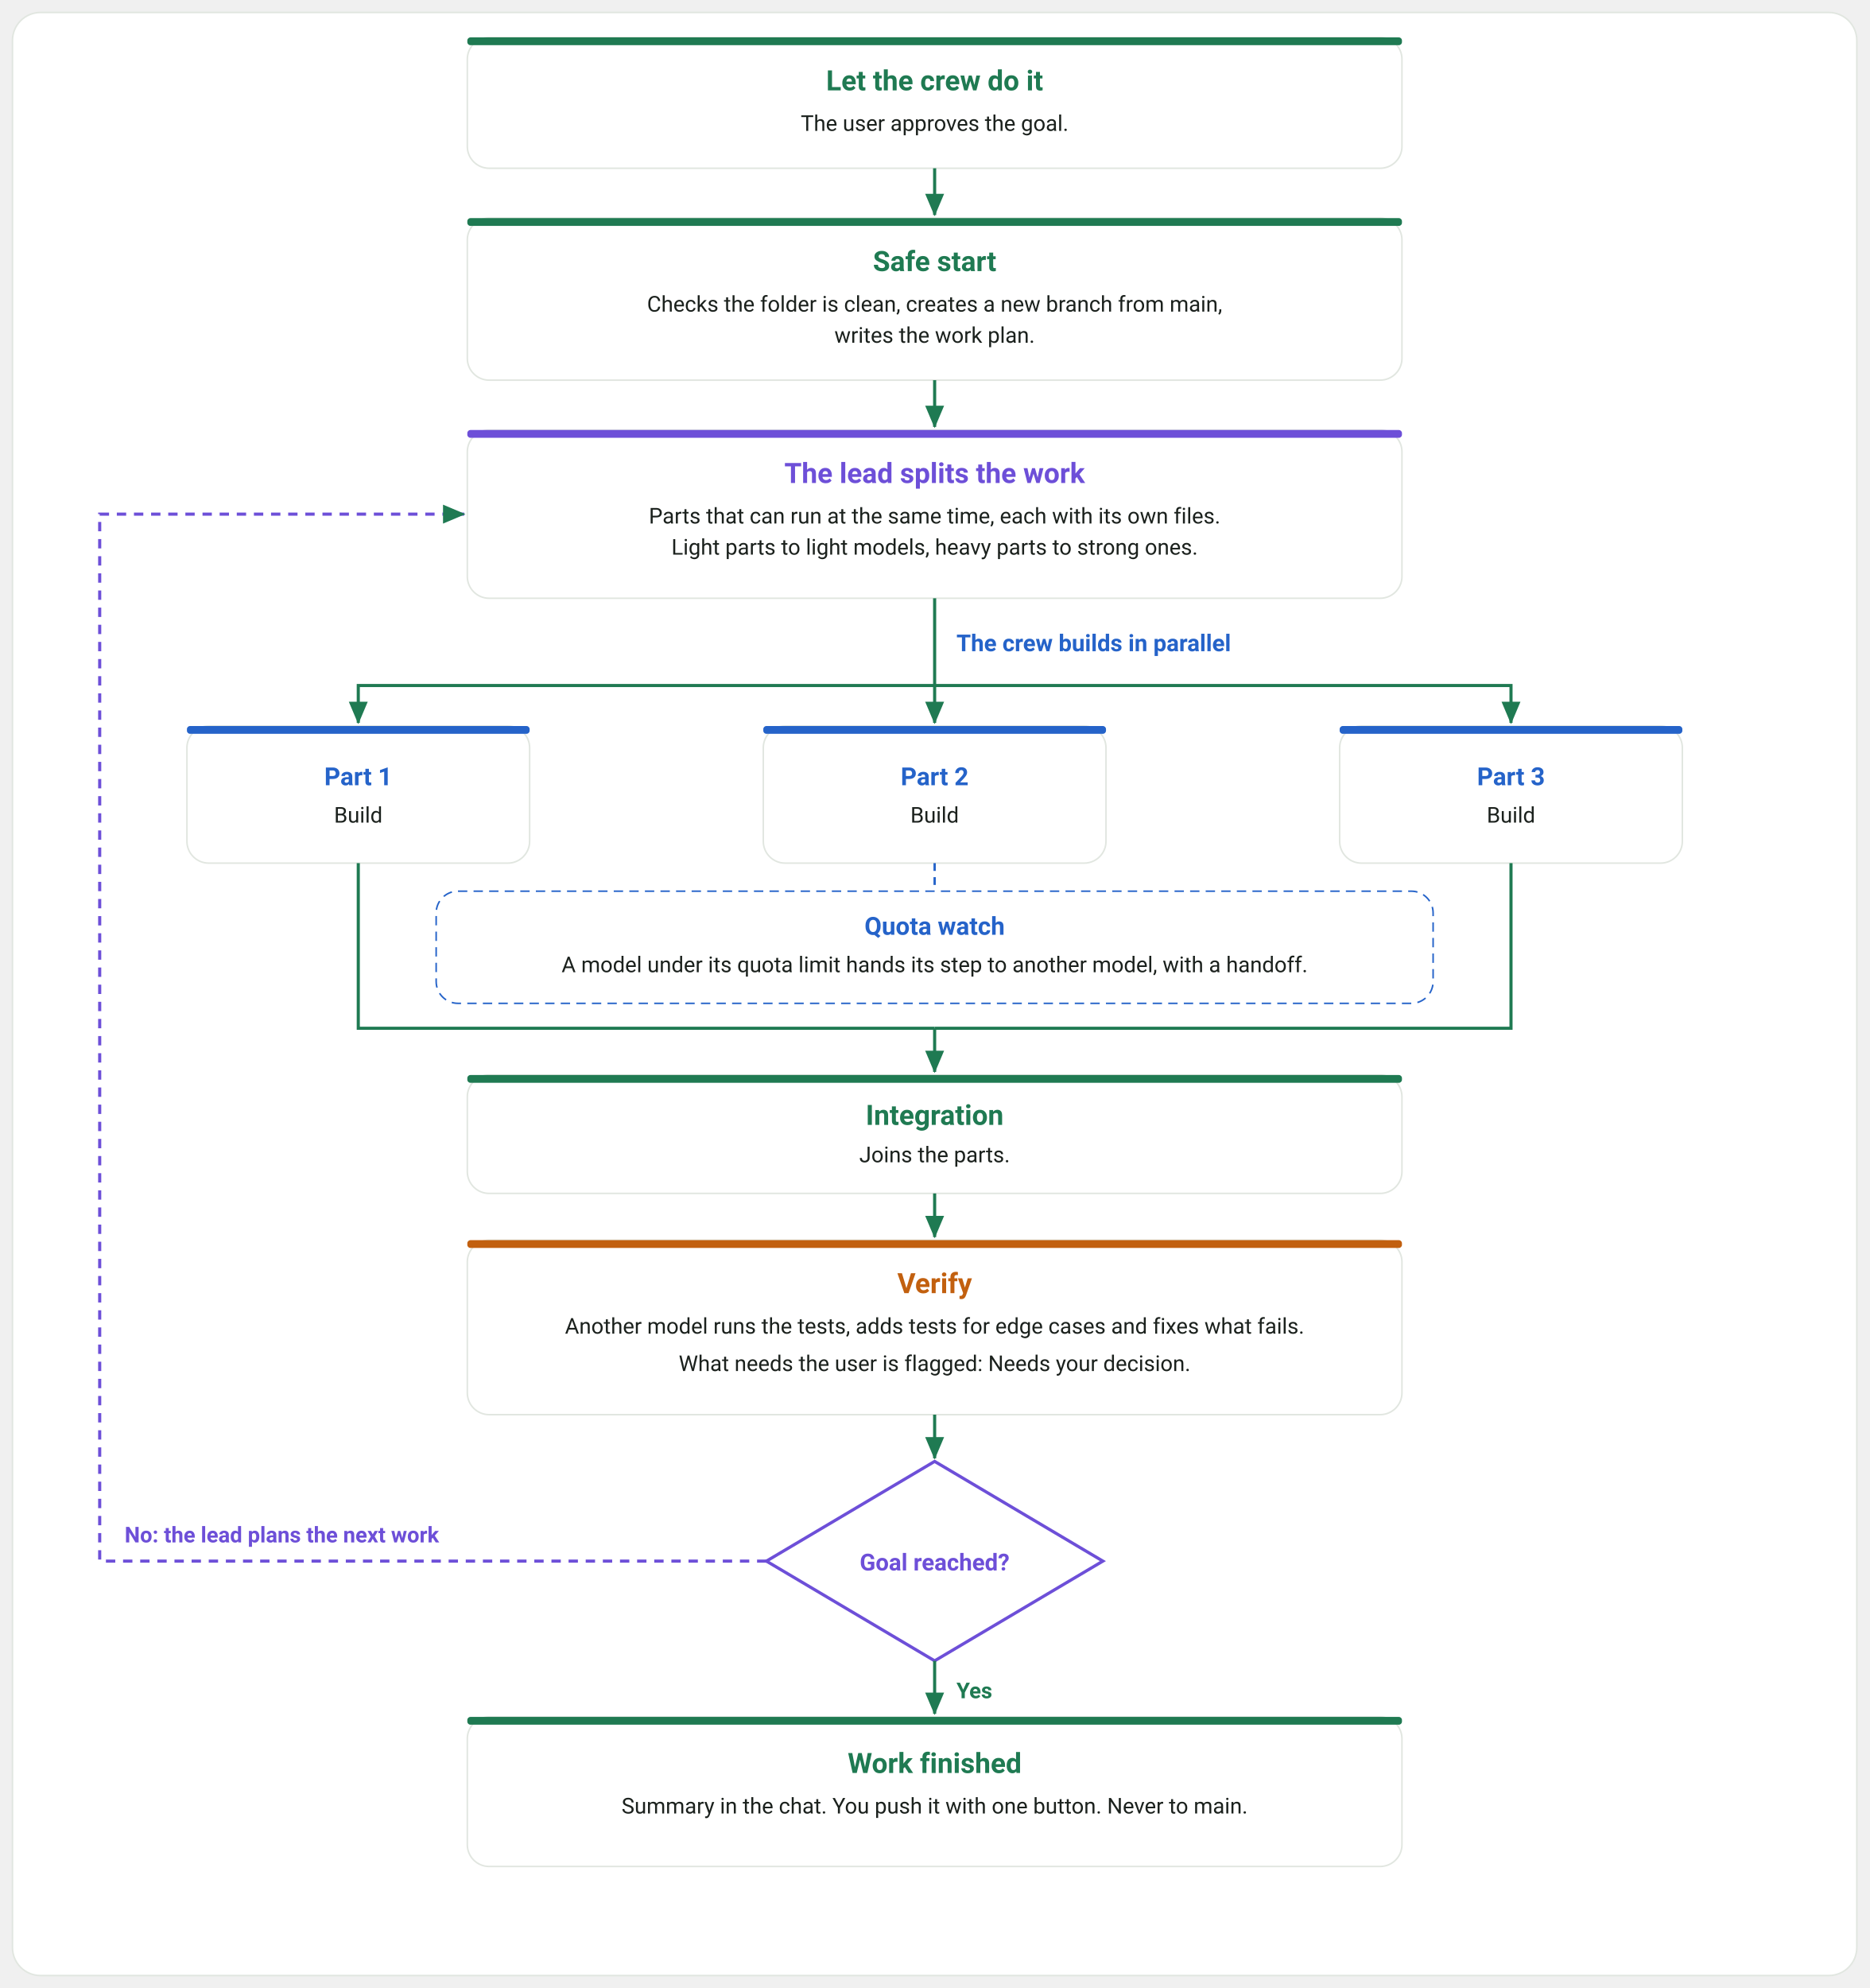
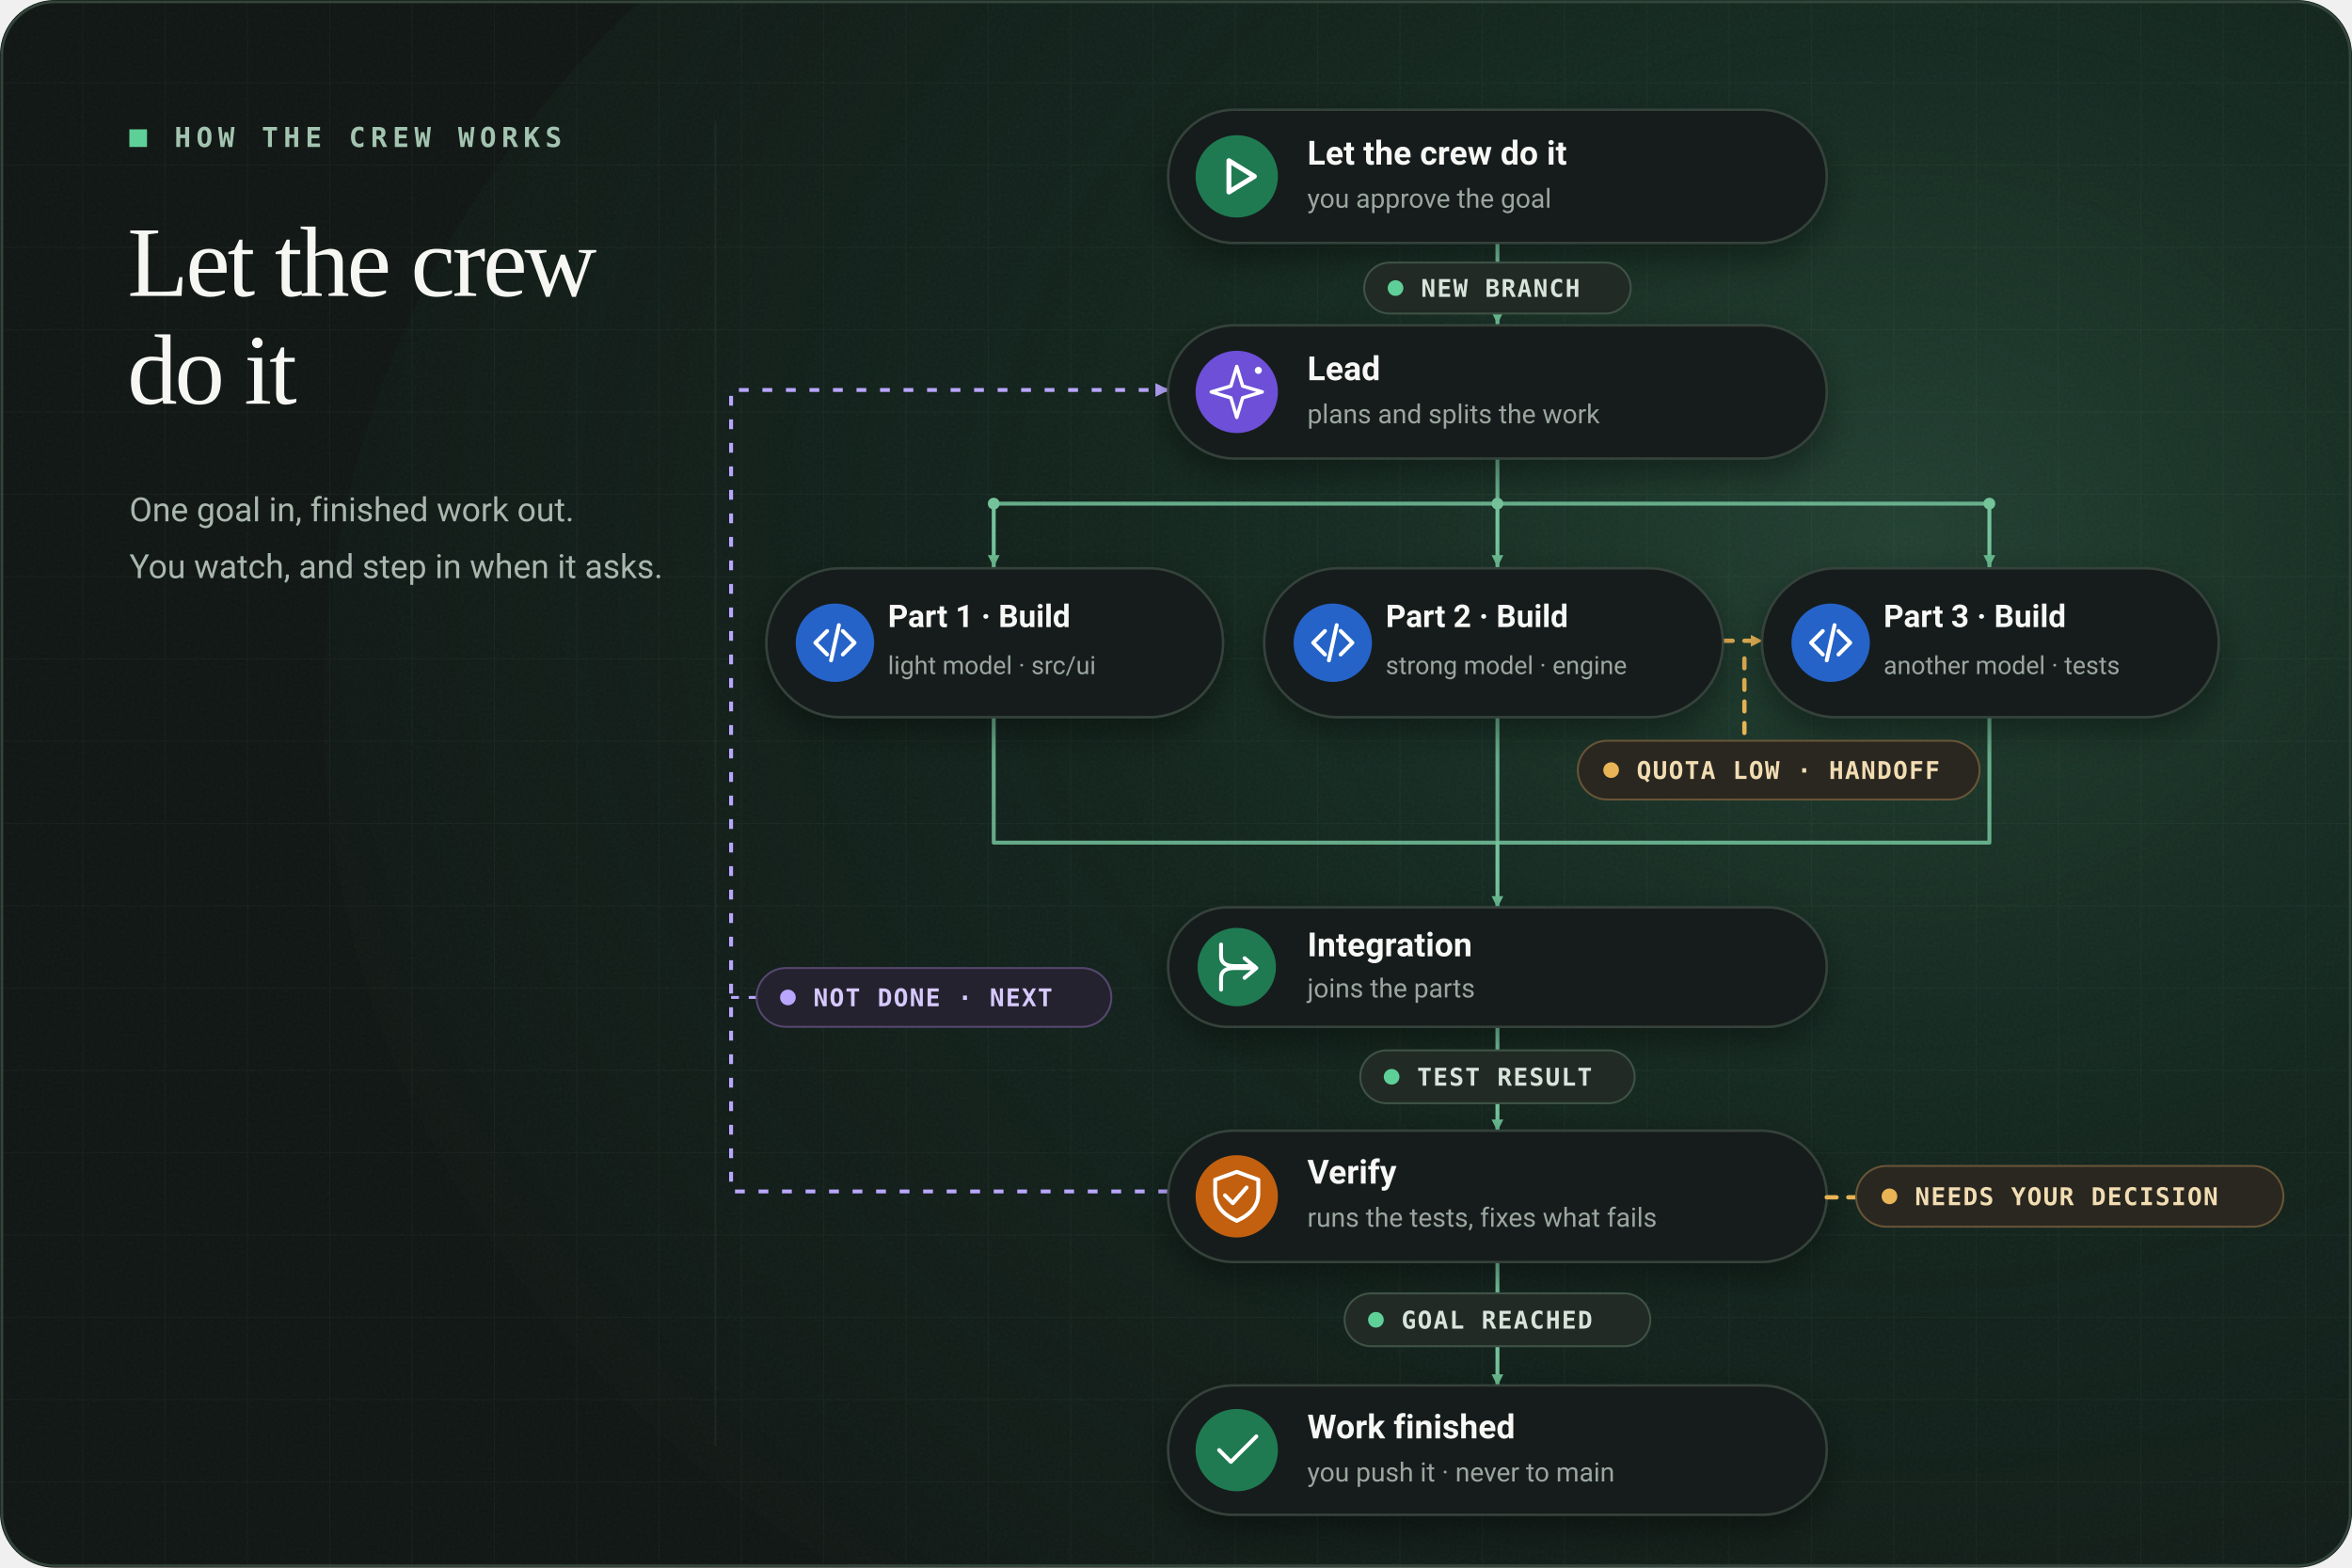
- <svg xmlns="http://www.w3.org/2000/svg" viewBox="0 0 1200 1276" width="1200" height="1276">
+ <svg xmlns="http://www.w3.org/2000/svg" version="1.1" width="1200" height="800" viewBox="0 0 1200 800" role="img" aria-labelledby="svg-title svg-desc">
  <defs>
-     <marker id="arrow" viewBox="0 0 10 10" refX="8.5" refY="5" markerWidth="8" markerHeight="8" orient="auto-start-reverse">
-       <path d="M 0 1.2 L 9 5 L 0 8.8 Z" fill="#1f7a52" />
+     <clipPath id="rounded-canvas">
+       <rect x="0" y="0" width="1200" height="800" rx="28" />
+     </clipPath>
+     <radialGradient id="green-aura" cx="62%" cy="42%" r="71%">
+       <stop offset="0" stop-color="#5fcf98" stop-opacity=".23" />
+       <stop offset=".43" stop-color="#1f7a52" stop-opacity=".15" />
+       <stop offset="1" stop-color="#1f7a52" stop-opacity="0" />
+     </radialGradient>
+     <linearGradient id="soft-seam" x1="0" y1="0" x2="1" y2="0">
+       <stop offset="0" stop-color="#5fcf98" stop-opacity=".4" />
+       <stop offset="1" stop-color="#5fcf98" stop-opacity="0" />
+     </linearGradient>
+     <pattern id="micro-grid" width="42" height="42" patternUnits="userSpaceOnUse">
+       <path d="M 42 0 H 0 V 42" fill="none" stroke="#88bea0" stroke-width=".7" opacity=".07" />
+     </pattern>
+     <filter id="grain" x="0" y="0" width="100%" height="100%">
+       <feTurbulence type="fractalNoise" baseFrequency=".66" numOctaves="3" seed="13" stitchTiles="stitch" result="noise" />
+       <feColorMatrix in="noise" type="saturate" values="0" />
+     </filter>
+     <filter id="pill-shadow" x="-20%" y="-45%" width="140%" height="200%">
+       <feDropShadow dx="0" dy="7" stdDeviation="9" flood-color="#000000" flood-opacity=".38" />
+     </filter>
+     <marker id="green-arrow" markerWidth="8" markerHeight="8" refX="6.7" refY="4" orient="auto" markerUnits="userSpaceOnUse">
+       <path d="M1 1 L7 4 L1 7 Z" fill="#69bb90" />
    </marker>
+     <marker id="amber-arrow" markerWidth="8" markerHeight="8" refX="6.7" refY="4" orient="auto" markerUnits="userSpaceOnUse">
+       <path d="M1 1 L7 4 L1 7 Z" fill="#e8b455" />
+     </marker>
+     <marker id="violet-arrow" markerWidth="9" markerHeight="9" refX="7.5" refY="4.5" orient="auto" markerUnits="userSpaceOnUse">
+       <path d="M1 1 L8 4.5 L1 8 Z" fill="#b9a6ff" />
+     </marker>
+     <style type="text/css">
+       text { font-family: system-ui, -apple-system, "Segoe UI", Roboto, sans-serif; }
+       .eyebrow { fill:#a3c4b0; font-family: ui-monospace, SFMono-Regular, Menlo, Consolas, monospace; font-size:14px; font-weight:700; letter-spacing:2.7px; }
+       .hero-title { fill:#f6f7f3; font-family:Georgia, "Times New Roman", serif; font-size:51px; font-weight:400; letter-spacing:-1.4px; }
+       .hero-sub { fill:#a9b7ae; font-size:17px; font-weight:400; }
+       .node-body { fill:#171c1a; stroke:#35433b; stroke-width:1.25; filter:url(#pill-shadow); }
+       .node-heading { fill:#f7f8f5; font-size:17px; font-weight:700; letter-spacing:.05px; }
+       .node-caption { fill:#9aa69f; font-size:13.5px; font-weight:400; }
+       .node-heading-small { fill:#f7f8f5; font-size:16px; font-weight:700; }
+       .node-caption-small { fill:#9aa69f; font-size:12.8px; }
+       .main-path { fill:none; stroke:#74c39c; stroke-width:2; stroke-linecap:round; stroke-linejoin:round; opacity:.85; }
+       .main-arrow { fill:none; stroke:#74c39c; stroke-width:2; stroke-linecap:round; marker-end:url(#green-arrow); }
+       .secondary-amber { fill:none; stroke:#e8b455; stroke-width:2.2; stroke-dasharray:5 6; stroke-linecap:round; stroke-linejoin:round; }
+       .secondary-violet { fill:none; stroke:#b9a6ff; stroke-width:2; stroke-dasharray:5 7; stroke-linejoin:round; marker-end:url(#violet-arrow); }
+       .chip-bg { fill:#222a25; stroke:#3f5246; stroke-width:1; }
+       .chip-amber { fill:#2a2720; stroke:#675437; stroke-width:1; }
+       .chip-violet { fill:#25222f; stroke:#55476e; stroke-width:1; }
+       .chip-text { fill:#d7e4dc; font-family:ui-monospace, SFMono-Regular, Menlo, Consolas, monospace; font-size:12.5px; font-weight:700; letter-spacing:.65px; }
+       .chip-text-amber { fill:#f2ddb3; }
+       .chip-text-violet { fill:#d6c9ff; }
+       .icon-stroke { fill:none; stroke:#ffffff; stroke-width:2; stroke-linecap:round; stroke-linejoin:round; }
+     </style>
  </defs>
-   <rect x="8" y="8" width="1184" height="1260" rx="18" fill="#ffffff" stroke="#e1e6e0" />
-   <rect x="300" y="24" width="600" height="84" rx="14" fill="#ffffff" stroke="#e1e6e0" />
-   <rect x="300" y="24" width="600" height="5" rx="2" fill="#1f7a52" />
-   <text x="600" y="58" text-anchor="middle" font-family="system-ui, -apple-system, Segoe UI, Roboto, sans-serif" font-size="18" font-weight="650" fill="#1f7a52">Let the crew do it</text>
-   <text x="600" y="84" text-anchor="middle" font-family="system-ui, -apple-system, Segoe UI, Roboto, sans-serif" font-size="14" fill="#1b211d">The user approves the goal.</text>
-   <line x1="600" y1="108" x2="600" y2="138" stroke="#1f7a52" stroke-width="2" marker-end="url(#arrow)" />
-   <rect x="300" y="140" width="600" height="104" rx="14" fill="#ffffff" stroke="#e1e6e0" />
-   <rect x="300" y="140" width="600" height="5" rx="2" fill="#1f7a52" />
-   <text x="600" y="174" text-anchor="middle" font-family="system-ui, -apple-system, Segoe UI, Roboto, sans-serif" font-size="18" font-weight="650" fill="#1f7a52">Safe start</text>
-   <text x="600" y="200" text-anchor="middle" font-family="system-ui, -apple-system, Segoe UI, Roboto, sans-serif" font-size="14" fill="#1b211d">Checks the folder is clean, creates a new branch from main,</text>
-   <text x="600" y="220" text-anchor="middle" font-family="system-ui, -apple-system, Segoe UI, Roboto, sans-serif" font-size="14" fill="#1b211d">writes the work plan.</text>
-   <line x1="600" y1="244" x2="600" y2="274" stroke="#1f7a52" stroke-width="2" marker-end="url(#arrow)" />
-   <rect x="300" y="276" width="600" height="108" rx="14" fill="#ffffff" stroke="#e1e6e0" />
-   <rect x="300" y="276" width="600" height="5" rx="2" fill="#6d4fd8" />
-   <text x="600" y="310" text-anchor="middle" font-family="system-ui, -apple-system, Segoe UI, Roboto, sans-serif" font-size="18" font-weight="650" fill="#6d4fd8">The lead splits the work</text>
-   <text x="600" y="336" text-anchor="middle" font-family="system-ui, -apple-system, Segoe UI, Roboto, sans-serif" font-size="14" fill="#1b211d">Parts that can run at the same time, each with its own files.</text>
-   <text x="600" y="356" text-anchor="middle" font-family="system-ui, -apple-system, Segoe UI, Roboto, sans-serif" font-size="14" fill="#1b211d">Light parts to light models, heavy parts to strong ones.</text>
-   <line x1="600" y1="384" x2="600" y2="440" stroke="#1f7a52" stroke-width="2" />
-   <text x="614" y="418" font-family="system-ui, -apple-system, Segoe UI, Roboto, sans-serif" font-size="15" font-weight="650" fill="#2563c9">The crew builds in parallel</text>
-   <g transform="translate(0,36)">
-     <path d="M 600 404 L 230 404 L 230 428" fill="none" stroke="#1f7a52" stroke-width="2" marker-end="url(#arrow)" />
-     <path d="M 600 404 L 600 428" fill="none" stroke="#1f7a52" stroke-width="2" marker-end="url(#arrow)" />
-     <path d="M 600 404 L 970 404 L 970 428" fill="none" stroke="#1f7a52" stroke-width="2" marker-end="url(#arrow)" />
-     <rect x="120" y="430" width="220" height="88" rx="14" fill="#ffffff" stroke="#e1e6e0" />
-     <rect x="120" y="430" width="220" height="5" rx="2" fill="#2563c9" />
-     <text x="230" y="468" text-anchor="middle" font-family="system-ui, -apple-system, Segoe UI, Roboto, sans-serif" font-size="16" font-weight="650" fill="#2563c9">Part 1</text>
-     <text x="230" y="492" text-anchor="middle" font-family="system-ui, -apple-system, Segoe UI, Roboto, sans-serif" font-size="14" fill="#1b211d">Build</text>
-     <rect x="490" y="430" width="220" height="88" rx="14" fill="#ffffff" stroke="#e1e6e0" />
-     <rect x="490" y="430" width="220" height="5" rx="2" fill="#2563c9" />
-     <text x="600" y="468" text-anchor="middle" font-family="system-ui, -apple-system, Segoe UI, Roboto, sans-serif" font-size="16" font-weight="650" fill="#2563c9">Part 2</text>
-     <text x="600" y="492" text-anchor="middle" font-family="system-ui, -apple-system, Segoe UI, Roboto, sans-serif" font-size="14" fill="#1b211d">Build</text>
-     <rect x="860" y="430" width="220" height="88" rx="14" fill="#ffffff" stroke="#e1e6e0" />
-     <rect x="860" y="430" width="220" height="5" rx="2" fill="#2563c9" />
-     <text x="970" y="468" text-anchor="middle" font-family="system-ui, -apple-system, Segoe UI, Roboto, sans-serif" font-size="16" font-weight="650" fill="#2563c9">Part 3</text>
-     <text x="970" y="492" text-anchor="middle" font-family="system-ui, -apple-system, Segoe UI, Roboto, sans-serif" font-size="14" fill="#1b211d">Build</text>
-     <path d="M 600 518 L 600 534" fill="none" stroke="#2563c9" stroke-width="1.5" stroke-dasharray="5 4" />
-     <rect x="280" y="536" width="640" height="72" rx="14" fill="#ffffff" stroke="#2563c9" stroke-dasharray="6 4" />
-     <text x="600" y="564" text-anchor="middle" font-family="system-ui, -apple-system, Segoe UI, Roboto, sans-serif" font-size="16" font-weight="650" fill="#2563c9">Quota watch</text>
-     <text x="600" y="588" text-anchor="middle" font-family="system-ui, -apple-system, Segoe UI, Roboto, sans-serif" font-size="14" fill="#1b211d">A model under its quota limit hands its step to another model, with a handoff.</text>
-     <path d="M 230 518 L 230 624 L 600 624" fill="none" stroke="#1f7a52" stroke-width="2" />
-     <path d="M 970 518 L 970 624 L 600 624" fill="none" stroke="#1f7a52" stroke-width="2" />
-     <line x1="600" y1="624" x2="600" y2="652" stroke="#1f7a52" stroke-width="2" marker-end="url(#arrow)" />
-     <rect x="300" y="654" width="600" height="76" rx="14" fill="#ffffff" stroke="#e1e6e0" />
-     <rect x="300" y="654" width="600" height="5" rx="2" fill="#1f7a52" />
-     <text x="600" y="686" text-anchor="middle" font-family="system-ui, -apple-system, Segoe UI, Roboto, sans-serif" font-size="18" font-weight="650" fill="#1f7a52">Integration</text>
-     <text x="600" y="710" text-anchor="middle" font-family="system-ui, -apple-system, Segoe UI, Roboto, sans-serif" font-size="14" fill="#1b211d">Joins the parts.</text>
-     <line x1="600" y1="730" x2="600" y2="758" stroke="#1f7a52" stroke-width="2" marker-end="url(#arrow)" />
-     <rect x="300" y="760" width="600" height="112" rx="14" fill="#ffffff" stroke="#e1e6e0" />
-     <rect x="300" y="760" width="600" height="5" rx="2" fill="#c2600f" />
-     <text x="600" y="794" text-anchor="middle" font-family="system-ui, -apple-system, Segoe UI, Roboto, sans-serif" font-size="18" font-weight="650" fill="#c2600f">Verify</text>
-     <text x="600" y="820" text-anchor="middle" font-family="system-ui, -apple-system, Segoe UI, Roboto, sans-serif" font-size="14" fill="#1b211d">Another model runs the tests, adds tests for edge cases and fixes what fails.</text>
-     <text x="600" y="844" text-anchor="middle" font-family="system-ui, -apple-system, Segoe UI, Roboto, sans-serif" font-size="14" fill="#1b211d">What needs the user is flagged: Needs your decision.</text>
-     <line x1="600" y1="872" x2="600" y2="900" stroke="#1f7a52" stroke-width="2" marker-end="url(#arrow)" />
-     <polygon points="600,902 708,966 600,1030 492,966" fill="#ffffff" stroke="#6d4fd8" stroke-width="2" />
-     <text x="600" y="972" text-anchor="middle" font-family="system-ui, -apple-system, Segoe UI, Roboto, sans-serif" font-size="15" font-weight="650" fill="#6d4fd8">Goal reached?</text>
-     <line x1="600" y1="1030" x2="600" y2="1064" stroke="#1f7a52" stroke-width="2" marker-end="url(#arrow)" />
-     <text x="614" y="1054" font-family="system-ui, -apple-system, Segoe UI, Roboto, sans-serif" font-size="14" font-weight="650" fill="#1f7a52">Yes</text>
-     <rect x="300" y="1066" width="600" height="96" rx="14" fill="#ffffff" stroke="#e1e6e0" />
-     <rect x="300" y="1066" width="600" height="5" rx="2" fill="#1f7a52" />
-     <text x="600" y="1102" text-anchor="middle" font-family="system-ui, -apple-system, Segoe UI, Roboto, sans-serif" font-size="18" font-weight="650" fill="#1f7a52">Work finished</text>
-     <text x="600" y="1128" text-anchor="middle" font-family="system-ui, -apple-system, Segoe UI, Roboto, sans-serif" font-size="14" fill="#1b211d">Summary in the chat. You push it with one button. Never to main.</text>
+   <g clip-path="url(#rounded-canvas)">
+     <rect width="1200" height="800" fill="#0f1513" />
+     <ellipse cx="810" cy="361" rx="645" ry="545" fill="url(#green-aura)" />
+     <rect width="1200" height="800" fill="url(#micro-grid)" />
+     <rect width="1200" height="800" filter="url(#grain)" opacity=".048" />
+     <path d="M 55 347 H 306" fill="none" stroke="url(#soft-seam)" stroke-width="1.5" />
+     <path d="M 365 62 V 738" fill="none" stroke="#7ca38d" stroke-opacity=".085" stroke-width="1" />
  </g>
-   <path d="M 492 1002 L 64 1002 L 64 330 L 298 330" fill="none" stroke="#6d4fd8" stroke-width="2" stroke-dasharray="6 5" marker-end="url(#arrow)" />
-   <text x="80" y="990" font-family="system-ui, -apple-system, Segoe UI, Roboto, sans-serif" font-size="14" font-weight="650" fill="#6d4fd8">No: the lead plans the next work</text>
+   <rect x="1" y="1" width="1198" height="798" rx="27" fill="none" stroke="#34453b" stroke-width="1.25" />
+   <rect x="66" y="66" width="9" height="9" fill="#5fcf98" />
+   <text x="89" y="75" class="eyebrow">HOW THE CREW WORKS</text>
+   <text x="65" y="151" class="hero-title">Let the crew</text>
+   <text x="65" y="206" class="hero-title">do it</text>
+   <text x="66" y="266" class="hero-sub">One goal in, finished work out.</text>
+   <text x="66" y="295" class="hero-sub">You watch, and step in when it asks.</text>
+   <path class="main-arrow" d="M764 124 V165" />
+   <path class="main-path" d="M764 234 V257 M507 257 H1015" />
+   <path class="main-arrow" d="M507 257 V289" />
+   <path class="main-arrow" d="M764 257 V289" />
+   <path class="main-arrow" d="M1015 257 V289" />
+   <circle cx="507" cy="257" r="3" fill="#75c39a" />
+   <circle cx="764" cy="257" r="3" fill="#75c39a" />
+   <circle cx="1015" cy="257" r="3" fill="#75c39a" />
+   <path class="main-path" d="M507 366 V430 H764 M764 366 V430 M1015 366 V430 H764" />
+   <path class="main-arrow" d="M764 430 V463" />
+   <path class="main-arrow" d="M764 524 V577" />
+   <path class="main-arrow" d="M764 644 V707" />
+   <path d="M879 327 H899" class="secondary-amber" marker-end="url(#amber-arrow)" />
+   <path d="M890 336 V378" class="secondary-amber" />
+   <path d="M596 608 H373 V199 H596" class="secondary-violet" />
+   <path d="M373 509 H387" fill="none" stroke="#b9a6ff" stroke-width="1.5" stroke-dasharray="4 5" />
+   <g>
+     <rect x="596" y="56" width="336" height="68" rx="34" class="node-body" />
+     <circle cx="631" cy="90" r="21" fill="#1f7a52" />
+     <path d="M627 82 L640 90 L627 98 Z" fill="none" stroke="#fff" stroke-width="2.5" stroke-linejoin="round" />
+     <text x="667" y="84" class="node-heading">Let the crew do it</text>
+     <text x="667" y="106" class="node-caption">you approve the goal</text>
+   </g>
+   <g>
+     <rect x="696" y="134" width="136" height="26" rx="13" class="chip-bg" />
+     <circle cx="712" cy="147" r="4" fill="#5fcf98" />
+     <text x="725" y="151.5" class="chip-text">NEW BRANCH</text>
+   </g>
+   <g>
+     <rect x="596" y="166" width="336" height="68" rx="34" class="node-body" />
+     <circle cx="631" cy="200" r="21" fill="#6d4fd8" />
+     <path d="M631 187 L634 197 L644 200 L634 203 L631 213 L628 203 L618 200 L628 197 Z" fill="none" stroke="#fff" stroke-width="1.75" stroke-linejoin="round" />
+     <circle cx="642" cy="189" r="1.8" fill="#fff" />
+     <text x="667" y="194" class="node-heading">Lead</text>
+     <text x="667" y="216" class="node-caption">plans and splits the work</text>
+   </g>
+   <g>
+     <rect x="391" y="290" width="233" height="76" rx="38" class="node-body" />
+     <circle cx="426" cy="328" r="20" fill="#2563c9" />
+     <path d="M422 322 L416 328 L422 334 M430 322 L436 328 L430 334 M428 319 L424 337" class="icon-stroke" />
+     <text x="453" y="320" class="node-heading-small">Part 1 · Build</text>
+     <text x="453" y="344" class="node-caption-small">light model · src/ui</text>
+   </g>
+   <g>
+     <rect x="645" y="290" width="234" height="76" rx="38" class="node-body" />
+     <circle cx="680" cy="328" r="20" fill="#2563c9" />
+     <path d="M676 322 L670 328 L676 334 M684 322 L690 328 L684 334 M682 319 L678 337" class="icon-stroke" />
+     <text x="707" y="320" class="node-heading-small">Part 2 · Build</text>
+     <text x="707" y="344" class="node-caption-small">strong model · engine</text>
+   </g>
+   <g>
+     <rect x="899" y="290" width="233" height="76" rx="38" class="node-body" />
+     <circle cx="934" cy="328" r="20" fill="#2563c9" />
+     <path d="M930 322 L924 328 L930 334 M938 322 L944 328 L938 334 M936 319 L932 337" class="icon-stroke" />
+     <text x="961" y="320" class="node-heading-small">Part 3 · Build</text>
+     <text x="961" y="344" class="node-caption-small">another model · tests</text>
+   </g>
+   <g>
+     <rect x="805" y="378" width="205" height="30" rx="15" class="chip-amber" />
+     <circle cx="822" cy="393" r="4" fill="#e8b455" />
+     <text x="835" y="397.5" class="chip-text chip-text-amber">QUOTA LOW · HANDOFF</text>
+   </g>
+   <g>
+     <rect x="596" y="463" width="336" height="61" rx="30.5" class="node-body" />
+     <circle cx="631" cy="493.5" r="20" fill="#1f7a52" />
+     <path d="M623 482 V488 Q623 493 630 493 H640 M623 505 V499 Q623 494 630 494 H640 M635 489 L641 494 L635 499" class="icon-stroke" />
+     <text x="667" y="488" class="node-heading">Integration</text>
+     <text x="667" y="509" class="node-caption">joins the parts</text>
+   </g>
+   <g>
+     <rect x="386" y="494" width="181" height="30" rx="15" class="chip-violet" />
+     <circle cx="402" cy="509" r="4" fill="#b9a6ff" />
+     <text x="415" y="513.5" class="chip-text chip-text-violet">NOT DONE · NEXT</text>
+   </g>
+   <g>
+     <rect x="694" y="536" width="140" height="27" rx="13.5" class="chip-bg" />
+     <circle cx="710" cy="549.5" r="4" fill="#5fcf98" />
+     <text x="723" y="554" class="chip-text">TEST RESULT</text>
+   </g>
+   <g>
+     <rect x="596" y="577" width="336" height="67" rx="33.5" class="node-body" />
+     <circle cx="631" cy="610.5" r="21" fill="#c2600f" />
+     <path d="M631 598 L642 602 V609 Q642 618 631 623 Q620 618 620 609 V602 Z" class="icon-stroke" />
+     <path d="M625 610 L629 614 L636 606" class="icon-stroke" />
+     <text x="667" y="604" class="node-heading">Verify</text>
+     <text x="667" y="626" class="node-caption">runs the tests, fixes what fails</text>
+   </g>
+   <path d="M932 611 H947" class="secondary-amber" />
+   <g>
+     <rect x="947" y="595" width="218" height="31" rx="15.5" class="chip-amber" />
+     <circle cx="964" cy="610.5" r="4" fill="#e8b455" />
+     <text x="977" y="615" class="chip-text chip-text-amber">NEEDS YOUR DECISION</text>
+   </g>
+   <g>
+     <rect x="686" y="660" width="156" height="27" rx="13.5" class="chip-bg" />
+     <circle cx="702" cy="673.5" r="4" fill="#5fcf98" />
+     <text x="715" y="678" class="chip-text">GOAL REACHED</text>
+   </g>
+   <g>
+     <rect x="596" y="707" width="336" height="66" rx="33" class="node-body" />
+     <circle cx="631" cy="740" r="21" fill="#1f7a52" />
+     <path d="M622 740 L628 746 L641 733" class="icon-stroke" stroke-width="2.7" />
+     <text x="667" y="734" class="node-heading">Work finished</text>
+     <text x="667" y="756" class="node-caption">you push it · never to main</text>
+   </g>
</svg>
